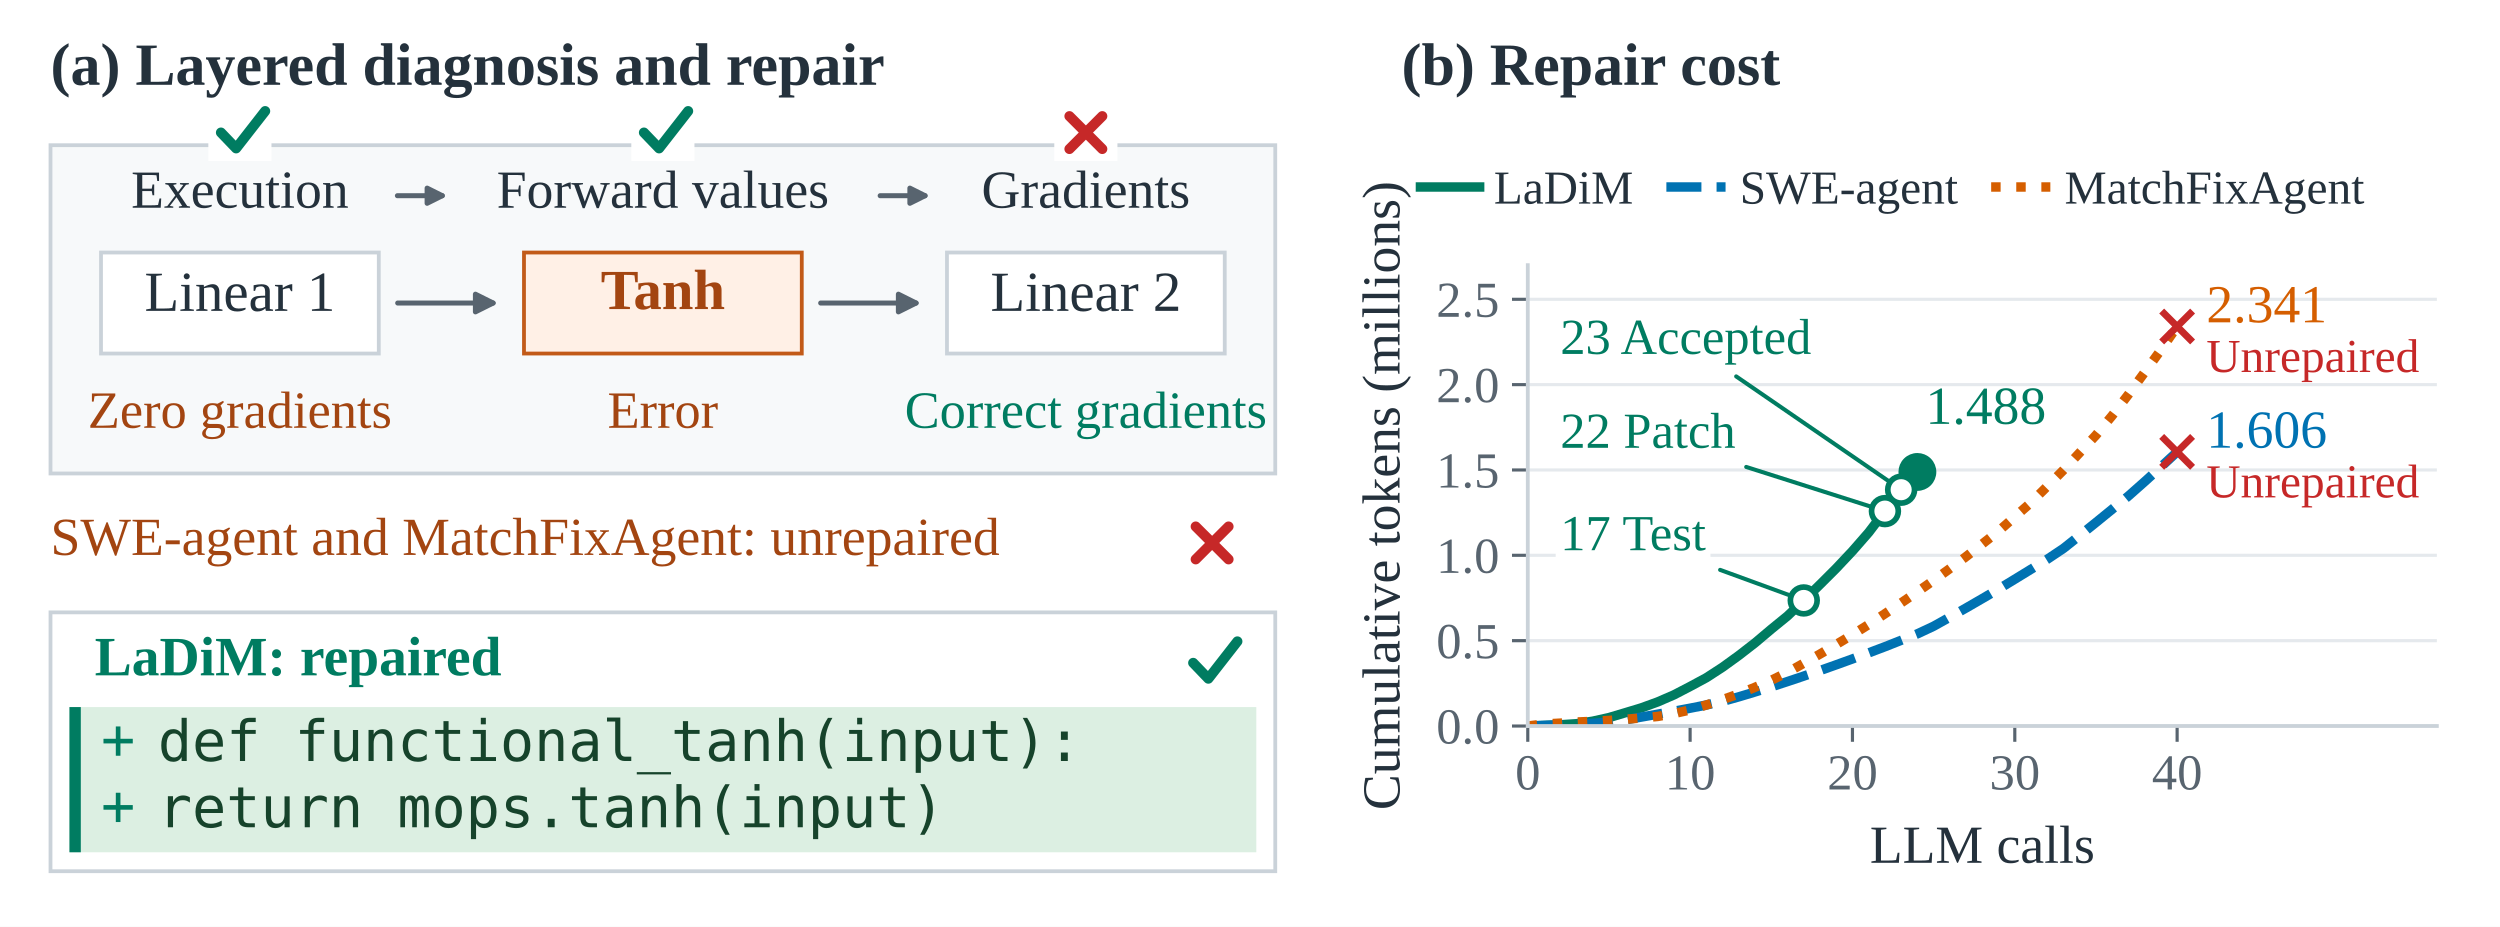
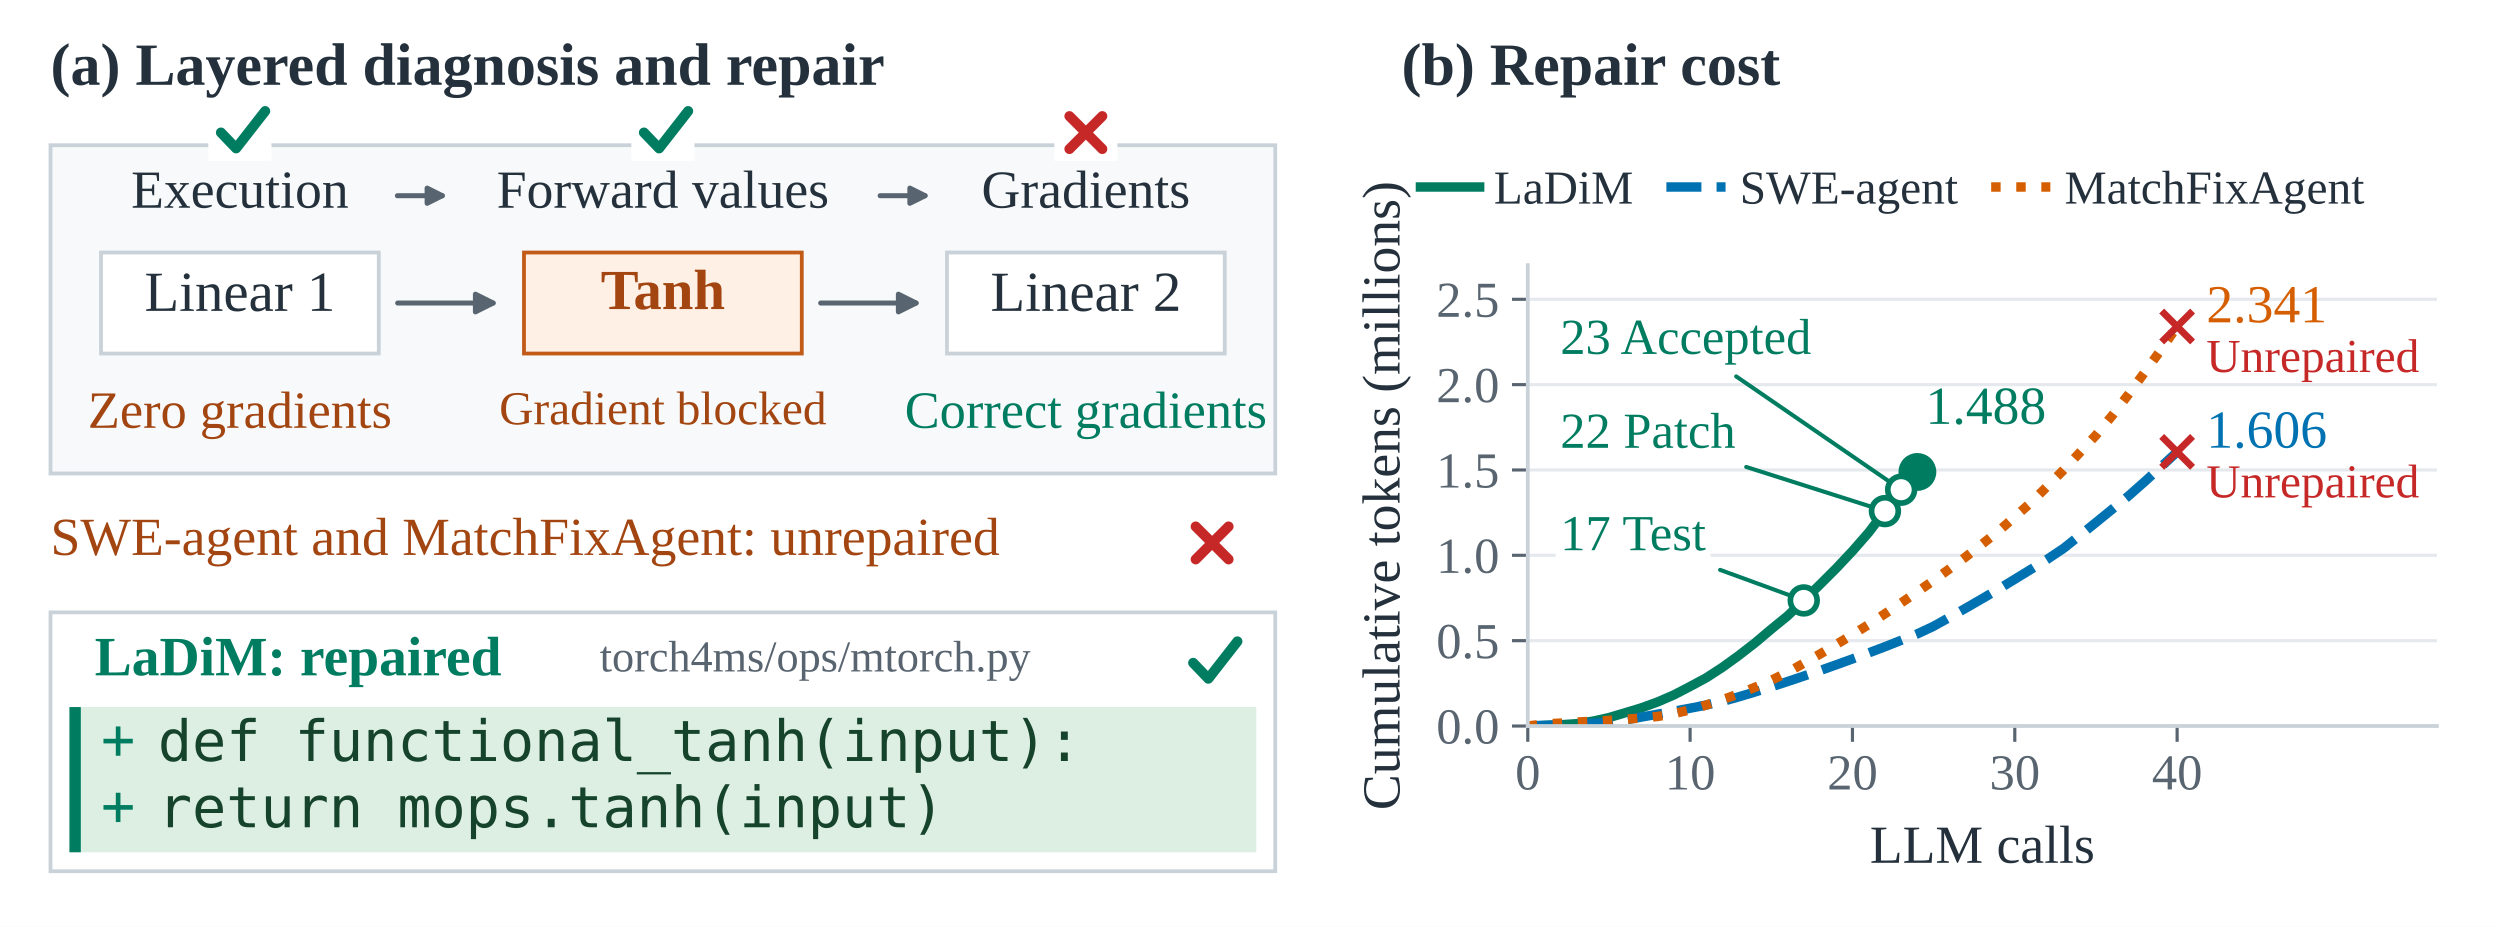
<svg xmlns="http://www.w3.org/2000/svg" xmlns:xlink="http://www.w3.org/1999/xlink" width="396pt" height="146.8pt" viewBox="0 0 396 146.8" version="1.1">
  <defs>
    <style type="text/css">*{stroke-linejoin: round; stroke-linecap: butt}</style>
  </defs>
  <g id="figure_1">
    <g id="patch_1">
      <path d="M 0 146.8 L 396 146.8 L 396 0 L 0 0 z " style="fill: #ffffff" />
    </g>
    <g id="axes_1">
      <g id="patch_2">
-         <path d="M 8 23 L 202 23 L 202 75 L 8 75 z " clip-path="url(#p0bc78f679e)" style="fill: #f7f9fa; stroke: #cad2d9; stroke-width: 0.6; stroke-linejoin: miter" />
+         <path d="M 8 23 L 202 23 L 202 75 L 8 75 z " clip-path="url(#paabb2df8f0)" style="fill: #f7f9fa; stroke: #cad2d9; stroke-width: 0.6; stroke-linejoin: miter" />
      </g>
      <g id="patch_3">
-         <path d="M 16 40 L 60 40 L 60 56 L 16 56 z " clip-path="url(#p0bc78f679e)" style="fill: #ffffff; stroke: #cad2d9; stroke-width: 0.6; stroke-linejoin: miter" />
+         <path d="M 16 40 L 60 40 L 60 56 L 16 56 z " clip-path="url(#paabb2df8f0)" style="fill: #ffffff; stroke: #cad2d9; stroke-width: 0.6; stroke-linejoin: miter" />
      </g>
      <g id="patch_4">
-         <path d="M 83 40 L 127 40 L 127 56 L 83 56 z " clip-path="url(#p0bc78f679e)" style="fill: #fff0e6; stroke: #c25a18; stroke-width: 0.6; stroke-linejoin: miter" />
+         <path d="M 83 40 L 127 40 L 127 56 L 83 56 z " clip-path="url(#paabb2df8f0)" style="fill: #fff0e6; stroke: #c25a18; stroke-width: 0.6; stroke-linejoin: miter" />
      </g>
      <g id="patch_5">
-         <path d="M 150 40 L 194 40 L 194 56 L 150 56 z " clip-path="url(#p0bc78f679e)" style="fill: #ffffff; stroke: #cad2d9; stroke-width: 0.6; stroke-linejoin: miter" />
+         <path d="M 150 40 L 194 40 L 194 56 L 150 56 z " clip-path="url(#paabb2df8f0)" style="fill: #ffffff; stroke: #cad2d9; stroke-width: 0.6; stroke-linejoin: miter" />
      </g>
      <g id="patch_6">
-         <path d="M 8 97 L 202 97 L 202 138 L 8 138 z " clip-path="url(#p0bc78f679e)" style="fill: #ffffff; stroke: #cad2d9; stroke-width: 0.6; stroke-linejoin: miter" />
+         <path d="M 8 97 L 202 97 L 202 138 L 8 138 z " clip-path="url(#paabb2df8f0)" style="fill: #ffffff; stroke: #cad2d9; stroke-width: 0.6; stroke-linejoin: miter" />
      </g>
      <g id="patch_7">
-         <path d="M 62.95 31 Q 66.95 31 70.056 31 " clip-path="url(#p0bc78f679e)" style="fill: none; stroke: #58646f; stroke-width: 0.8; stroke-linecap: round" />
-         <path d="M 67.656 29.8 L 70.056 31 L 67.656 32.2 z " clip-path="url(#p0bc78f679e)" style="fill: #58646f; stroke: #58646f; stroke-width: 0.8; stroke-linecap: round" />
+         <path d="M 62.95 31 Q 66.95 31 70.056 31 " clip-path="url(#paabb2df8f0)" style="fill: none; stroke: #58646f; stroke-width: 0.8; stroke-linecap: round" />
+         <path d="M 67.656 29.8 L 70.056 31 L 67.656 32.2 z " clip-path="url(#paabb2df8f0)" style="fill: #58646f; stroke: #58646f; stroke-width: 0.8; stroke-linecap: round" />
      </g>
      <g id="patch_8">
-         <path d="M 139.42 31 Q 143.42 31 146.526 31 " clip-path="url(#p0bc78f679e)" style="fill: none; stroke: #58646f; stroke-width: 0.8; stroke-linecap: round" />
-         <path d="M 144.126 29.8 L 146.526 31 L 144.126 32.2 z " clip-path="url(#p0bc78f679e)" style="fill: #58646f; stroke: #58646f; stroke-width: 0.8; stroke-linecap: round" />
+         <path d="M 139.42 31 Q 143.42 31 146.526 31 " clip-path="url(#paabb2df8f0)" style="fill: none; stroke: #58646f; stroke-width: 0.8; stroke-linecap: round" />
+         <path d="M 144.126 29.8 L 146.526 31 L 144.126 32.2 z " clip-path="url(#paabb2df8f0)" style="fill: #58646f; stroke: #58646f; stroke-width: 0.8; stroke-linecap: round" />
      </g>
      <g id="patch_9">
-         <path d="M 62.997 48 Q 70.999 48 78.106 48 " clip-path="url(#p0bc78f679e)" style="fill: none; stroke: #58646f; stroke-width: 0.8; stroke-linecap: round" />
-         <path d="M 75.306 46.6 L 78.106 48 L 75.306 49.4 z " clip-path="url(#p0bc78f679e)" style="fill: #58646f; stroke: #58646f; stroke-width: 0.8; stroke-linecap: round" />
+         <path d="M 62.997 48 Q 70.999 48 78.106 48 " clip-path="url(#paabb2df8f0)" style="fill: none; stroke: #58646f; stroke-width: 0.8; stroke-linecap: round" />
+         <path d="M 75.306 46.6 L 78.106 48 L 75.306 49.4 z " clip-path="url(#paabb2df8f0)" style="fill: #58646f; stroke: #58646f; stroke-width: 0.8; stroke-linecap: round" />
      </g>
      <g id="patch_10">
-         <path d="M 129.997 48 Q 137.999 48 145.106 48 " clip-path="url(#p0bc78f679e)" style="fill: none; stroke: #58646f; stroke-width: 0.8; stroke-linecap: round" />
-         <path d="M 142.306 46.6 L 145.106 48 L 142.306 49.4 z " clip-path="url(#p0bc78f679e)" style="fill: #58646f; stroke: #58646f; stroke-width: 0.8; stroke-linecap: round" />
+         <path d="M 129.997 48 Q 137.999 48 145.106 48 " clip-path="url(#paabb2df8f0)" style="fill: none; stroke: #58646f; stroke-width: 0.8; stroke-linecap: round" />
+         <path d="M 142.306 46.6 L 145.106 48 L 142.306 49.4 z " clip-path="url(#paabb2df8f0)" style="fill: #58646f; stroke: #58646f; stroke-width: 0.8; stroke-linecap: round" />
      </g>
      <g id="patch_11">
-         <path d="M 11 112 L 199 112 L 199 135 L 11 135 z " clip-path="url(#p0bc78f679e)" style="fill: #dcefe2" />
+         <path d="M 11 112 L 199 112 L 199 135 L 11 135 z " clip-path="url(#paabb2df8f0)" style="fill: #dcefe2" />
      </g>
      <g id="patch_12">
-         <path d="M 33 17.5 L 43 17.5 L 43 25.5 L 33 25.5 z " clip-path="url(#p0bc78f679e)" style="fill: #ffffff" />
+         <path d="M 33 17.5 L 43 17.5 L 43 25.5 L 33 25.5 z " clip-path="url(#paabb2df8f0)" style="fill: #ffffff" />
      </g>
      <g id="line2d_1">
-         <path d="M 35 21 L 37.4 23.5 L 42 17.6 " clip-path="url(#p0bc78f679e)" style="fill: none; stroke: #007c61; stroke-width: 1.6; stroke-linecap: round" />
+         <path d="M 35 21 L 37.4 23.5 L 42 17.6 " clip-path="url(#paabb2df8f0)" style="fill: none; stroke: #007c61; stroke-width: 1.6; stroke-linecap: round" />
      </g>
      <g id="patch_13">
-         <path d="M 100 17.5 L 110 17.5 L 110 25.5 L 100 25.5 z " clip-path="url(#p0bc78f679e)" style="fill: #ffffff" />
+         <path d="M 100 17.5 L 110 17.5 L 110 25.5 L 100 25.5 z " clip-path="url(#paabb2df8f0)" style="fill: #ffffff" />
      </g>
      <g id="line2d_2">
-         <path d="M 102 21 L 104.4 23.5 L 109 17.6 " clip-path="url(#p0bc78f679e)" style="fill: none; stroke: #007c61; stroke-width: 1.6; stroke-linecap: round" />
+         <path d="M 102 21 L 104.4 23.5 L 109 17.6 " clip-path="url(#paabb2df8f0)" style="fill: none; stroke: #007c61; stroke-width: 1.6; stroke-linecap: round" />
      </g>
      <g id="patch_14">
-         <path d="M 167 17.5 L 177 17.5 L 177 25.5 L 167 25.5 z " clip-path="url(#p0bc78f679e)" style="fill: #ffffff" />
+         <path d="M 167 17.5 L 177 17.5 L 177 25.5 L 167 25.5 z " clip-path="url(#paabb2df8f0)" style="fill: #ffffff" />
      </g>
      <g id="line2d_3">
-         <path d="M 169.4 23.6 L 174.6 18.4 " clip-path="url(#p0bc78f679e)" style="fill: none; stroke: #c62828; stroke-width: 1.6; stroke-linecap: round" />
+         <path d="M 169.4 23.6 L 174.6 18.4 " clip-path="url(#paabb2df8f0)" style="fill: none; stroke: #c62828; stroke-width: 1.6; stroke-linecap: round" />
      </g>
      <g id="line2d_4">
-         <path d="M 169.4 18.4 L 174.6 23.6 " clip-path="url(#p0bc78f679e)" style="fill: none; stroke: #c62828; stroke-width: 1.6; stroke-linecap: round" />
+         <path d="M 169.4 18.4 L 174.6 23.6 " clip-path="url(#paabb2df8f0)" style="fill: none; stroke: #c62828; stroke-width: 1.6; stroke-linecap: round" />
      </g>
      <g id="line2d_5">
-         <path d="M 189.4 88.6 L 194.6 83.4 " clip-path="url(#p0bc78f679e)" style="fill: none; stroke: #c62828; stroke-width: 1.6; stroke-linecap: round" />
+         <path d="M 189.4 88.6 L 194.6 83.4 " clip-path="url(#paabb2df8f0)" style="fill: none; stroke: #c62828; stroke-width: 1.6; stroke-linecap: round" />
      </g>
      <g id="line2d_6">
-         <path d="M 189.4 83.4 L 194.6 88.6 " clip-path="url(#p0bc78f679e)" style="fill: none; stroke: #c62828; stroke-width: 1.6; stroke-linecap: round" />
+         <path d="M 189.4 83.4 L 194.6 88.6 " clip-path="url(#paabb2df8f0)" style="fill: none; stroke: #c62828; stroke-width: 1.6; stroke-linecap: round" />
      </g>
      <g id="line2d_7">
-         <path d="M 189 105 L 191.4 107.5 L 196 101.6 " clip-path="url(#p0bc78f679e)" style="fill: none; stroke: #007c61; stroke-width: 1.6; stroke-linecap: round" />
+         <path d="M 189 105 L 191.4 107.5 L 196 101.6 " clip-path="url(#paabb2df8f0)" style="fill: none; stroke: #007c61; stroke-width: 1.6; stroke-linecap: round" />
      </g>
      <g id="patch_15">
-         <path d="M 11 112 L 12.8 112 L 12.8 135 L 11 135 z " clip-path="url(#p0bc78f679e)" style="fill: #007c61" />
+         <path d="M 11 112 L 12.8 112 L 12.8 135 L 11 135 z " clip-path="url(#paabb2df8f0)" style="fill: #007c61" />
      </g>
      <g id="text_1">
        <text style="font-weight: 700; font-size: 9.5px; font-family: 'Times New Roman'; text-anchor: start; fill: #24313c" x="8" y="13.439" transform="rotate(-0 8 13.43922)">(a) Layered diagnosis and repair</text>
      </g>
      <g id="text_2">
        <text style="font-size: 8.5px; font-family: 'Times New Roman'; text-anchor: middle; fill: #24313c" x="38" y="32.902" transform="rotate(-0 38 32.90219)">Execution</text>
      </g>
      <g id="text_3">
        <text style="font-size: 8.5px; font-family: 'Times New Roman'; text-anchor: middle; fill: #24313c" x="105" y="32.902" transform="rotate(-0 105 32.90219)">Forward values</text>
      </g>
      <g id="text_4">
        <text style="font-size: 8.5px; font-family: 'Times New Roman'; text-anchor: middle; fill: #24313c" x="172" y="32.902" transform="rotate(-0 172 32.90219)">Gradients</text>
      </g>
      <g id="text_5">
        <text style="font-size: 9px; font-family: 'Times New Roman'; text-anchor: middle; fill: #24313c" x="38" y="49.249" transform="rotate(-0 38 49.24938)">Linear 1</text>
      </g>
      <g id="text_6">
        <text style="font-weight: 700; font-size: 9px; font-family: 'Times New Roman'; text-anchor: middle; fill: #a34511" x="105" y="48.96" transform="rotate(-0 105 48.95969)">Tanh</text>
      </g>
      <g id="text_7">
        <text style="font-size: 9px; font-family: 'Times New Roman'; text-anchor: middle; fill: #24313c" x="172" y="49.249" transform="rotate(-0 172 49.24938)">Linear 2</text>
      </g>
      <g id="text_8">
        <text style="font-size: 8.3px; font-family: 'Times New Roman'; text-anchor: middle; fill: #a34511" x="38" y="67.763" transform="rotate(-0 38 67.76331)">Zero gradients</text>
      </g>
      <g id="text_9">
        <text style="font-size: 8.3px; font-family: 'Times New Roman'; text-anchor: middle; fill: #007c61" x="172" y="67.763" transform="rotate(-0 172 67.76331)">Correct gradients</text>
      </g>
      <g id="text_10">
-         <text style="font-size: 8.3px; font-family: 'Times New Roman'; text-anchor: middle; fill: #a34511" x="105" y="67.763" transform="rotate(-0 105 67.76331)">Error</text>
+         <text style="font-size: 7.5px; font-family: 'Times New Roman'; text-anchor: middle; fill: #a34511" x="105" y="67.208" transform="rotate(-0 105 67.20781)">Gradient blocked</text>
      </g>
      <g id="text_11">
        <text style="font-size: 8.5px; font-family: 'Times New Roman'; text-anchor: start; fill: #a34511" x="8" y="87.902" transform="rotate(-0 8 87.90219)">SWE-agent and MatchFixAgent: unrepaired</text>
      </g>
      <g id="text_12">
        <text style="font-weight: 700; font-size: 8.8px; font-family: 'Times New Roman'; text-anchor: start; fill: #007c61" x="15" y="106.965" transform="rotate(-0 15 106.9647)">LaDiM: repaired</text>
      </g>
      <g id="text_13">
+         <text style="font-size: 7px; font-family: 'Times New Roman'; text-anchor: start; fill: #58646f" x="95" y="106.361" transform="rotate(-0 95 106.3606)">torch4ms/ops/mtorch.py</text>
+       </g>
+       <g id="text_14">
        <text style="font-size: 9px; font-family: 'Consolas'; text-anchor: start; fill: #007c61" x="16" y="120.21" transform="rotate(-0 16 120.21)">+</text>
      </g>
-       <g id="text_14">
+       <g id="text_15">
        <text style="font-size: 9px; font-family: 'Consolas'; text-anchor: start; fill: #16432b" x="25" y="120.543" transform="rotate(-0 25 120.5433)">def functional_tanh(input):</text>
      </g>
-       <g id="text_15">
+       <g id="text_16">
        <text style="font-size: 9px; font-family: 'Consolas'; text-anchor: start; fill: #007c61" x="16" y="130.71" transform="rotate(-0 16 130.71)">+</text>
      </g>
-       <g id="text_16">
+       <g id="text_17">
        <text style="font-size: 9px; font-family: 'Consolas'; text-anchor: start; fill: #16432b" x="25" y="131.043" transform="rotate(-0 25 131.0433)">    return mops.tanh(input)</text>
      </g>
-       <g id="text_17">
+       <g id="text_18">
        <text style="font-weight: 700; font-size: 9.5px; font-family: 'Times New Roman'; text-anchor: start; fill: #24313c" x="222" y="13.439" transform="rotate(-0 222 13.43922)">(b) Repair cost</text>
      </g>
    </g>
    <g id="axes_2">
      <g id="patch_16">
        <path d="M 242 115 L 386 115 L 386 42 L 242 42 z " style="fill: #ffffff" />
      </g>
      <g id="matplotlib.axis_1">
        <g id="xtick_1">
          <g id="line2d_8">
            <defs>
-               <path id="m0c0199fa20" d="M 0 0 L 0 2.5 " style="stroke: #58646f; stroke-width: 0.5" />
+               <path id="m35b49f0b3a" d="M 0 0 L 0 2.5 " style="stroke: #58646f; stroke-width: 0.5" />
            </defs>
            <g>
-               <use xlink:href="#m0c0199fa20" x="242" y="115" style="fill: #58646f; stroke: #58646f; stroke-width: 0.5" />
-             </g>
-           </g>
-           <g id="text_18">
+               <use xlink:href="#m35b49f0b3a" x="242" y="115" style="fill: #58646f; stroke: #58646f; stroke-width: 0.5" />
+             </g>
+           </g>
+           <g id="text_19">
            <text style="font-size: 8px; font-family: 'Times New Roman'; text-anchor: middle; fill: #58646f" x="242" y="125.055" transform="rotate(-0 242 125.055)">0</text>
          </g>
        </g>
        <g id="xtick_2">
          <g id="line2d_9">
            <g>
-               <use xlink:href="#m0c0199fa20" x="267.714" y="115" style="fill: #58646f; stroke: #58646f; stroke-width: 0.5" />
-             </g>
-           </g>
-           <g id="text_19">
+               <use xlink:href="#m35b49f0b3a" x="267.714" y="115" style="fill: #58646f; stroke: #58646f; stroke-width: 0.5" />
+             </g>
+           </g>
+           <g id="text_20">
            <text style="font-size: 8px; font-family: 'Times New Roman'; text-anchor: middle; fill: #58646f" x="267.714" y="125.055" transform="rotate(-0 267.7143 125.055)">10</text>
          </g>
        </g>
        <g id="xtick_3">
          <g id="line2d_10">
            <g>
-               <use xlink:href="#m0c0199fa20" x="293.429" y="115" style="fill: #58646f; stroke: #58646f; stroke-width: 0.5" />
-             </g>
-           </g>
-           <g id="text_20">
+               <use xlink:href="#m35b49f0b3a" x="293.429" y="115" style="fill: #58646f; stroke: #58646f; stroke-width: 0.5" />
+             </g>
+           </g>
+           <g id="text_21">
            <text style="font-size: 8px; font-family: 'Times New Roman'; text-anchor: middle; fill: #58646f" x="293.429" y="125.055" transform="rotate(-0 293.4286 125.055)">20</text>
          </g>
        </g>
        <g id="xtick_4">
          <g id="line2d_11">
            <g>
-               <use xlink:href="#m0c0199fa20" x="319.143" y="115" style="fill: #58646f; stroke: #58646f; stroke-width: 0.5" />
-             </g>
-           </g>
-           <g id="text_21">
+               <use xlink:href="#m35b49f0b3a" x="319.143" y="115" style="fill: #58646f; stroke: #58646f; stroke-width: 0.5" />
+             </g>
+           </g>
+           <g id="text_22">
            <text style="font-size: 8px; font-family: 'Times New Roman'; text-anchor: middle; fill: #58646f" x="319.143" y="125.055" transform="rotate(-0 319.1429 125.055)">30</text>
          </g>
        </g>
        <g id="xtick_5">
          <g id="line2d_12">
            <g>
-               <use xlink:href="#m0c0199fa20" x="344.857" y="115" style="fill: #58646f; stroke: #58646f; stroke-width: 0.5" />
-             </g>
-           </g>
-           <g id="text_22">
+               <use xlink:href="#m35b49f0b3a" x="344.857" y="115" style="fill: #58646f; stroke: #58646f; stroke-width: 0.5" />
+             </g>
+           </g>
+           <g id="text_23">
            <text style="font-size: 8px; font-family: 'Times New Roman'; text-anchor: middle; fill: #58646f" x="344.857" y="125.055" transform="rotate(-0 344.8571 125.055)">40</text>
          </g>
        </g>
-         <g id="text_23">
+         <g id="text_24">
          <text style="font-size: 8.5px; font-family: 'Times New Roman'; text-anchor: middle; fill: #24313c" x="314" y="136.668" transform="rotate(-0 314 136.6684)">LLM calls</text>
        </g>
      </g>
      <g id="matplotlib.axis_2">
        <g id="ytick_1">
          <g id="line2d_13">
-             <path d="M 242 115 L 386 115 " clip-path="url(#p1b7dde2350)" style="fill: none; stroke: #e5e9ed; stroke-width: 0.5; stroke-linecap: square" />
+             <path d="M 242 115 L 386 115 " clip-path="url(#p92ed4fa74c)" style="fill: none; stroke: #e5e9ed; stroke-width: 0.5; stroke-linecap: square" />
          </g>
          <g id="line2d_14">
            <defs>
-               <path id="mdbfaae9d94" d="M 0 0 L -2.5 0 " style="stroke: #58646f; stroke-width: 0.5" />
+               <path id="m65644879e9" d="M 0 0 L -2.5 0 " style="stroke: #58646f; stroke-width: 0.5" />
            </defs>
            <g>
-               <use xlink:href="#mdbfaae9d94" x="242" y="115" style="fill: #58646f; stroke: #58646f; stroke-width: 0.5" />
-             </g>
-           </g>
-           <g id="text_24">
+               <use xlink:href="#m65644879e9" x="242" y="115" style="fill: #58646f; stroke: #58646f; stroke-width: 0.5" />
+             </g>
+           </g>
+           <g id="text_25">
            <text style="font-size: 8px; font-family: 'Times New Roman'; text-anchor: end; fill: #58646f" x="237.5" y="117.778" transform="rotate(-0 237.5 117.7775)">0.0</text>
          </g>
        </g>
        <g id="ytick_2">
          <g id="line2d_15">
-             <path d="M 242 101.481 L 386 101.481 " clip-path="url(#p1b7dde2350)" style="fill: none; stroke: #e5e9ed; stroke-width: 0.5; stroke-linecap: square" />
+             <path d="M 242 101.481 L 386 101.481 " clip-path="url(#p92ed4fa74c)" style="fill: none; stroke: #e5e9ed; stroke-width: 0.5; stroke-linecap: square" />
          </g>
          <g id="line2d_16">
            <g>
-               <use xlink:href="#mdbfaae9d94" x="242" y="101.481" style="fill: #58646f; stroke: #58646f; stroke-width: 0.5" />
-             </g>
-           </g>
-           <g id="text_25">
+               <use xlink:href="#m65644879e9" x="242" y="101.481" style="fill: #58646f; stroke: #58646f; stroke-width: 0.5" />
+             </g>
+           </g>
+           <g id="text_26">
            <text style="font-size: 8px; font-family: 'Times New Roman'; text-anchor: end; fill: #58646f" x="237.5" y="104.259" transform="rotate(-0 237.5 104.259)">0.5</text>
          </g>
        </g>
        <g id="ytick_3">
          <g id="line2d_17">
-             <path d="M 242 87.963 L 386 87.963 " clip-path="url(#p1b7dde2350)" style="fill: none; stroke: #e5e9ed; stroke-width: 0.5; stroke-linecap: square" />
+             <path d="M 242 87.963 L 386 87.963 " clip-path="url(#p92ed4fa74c)" style="fill: none; stroke: #e5e9ed; stroke-width: 0.5; stroke-linecap: square" />
          </g>
          <g id="line2d_18">
            <g>
-               <use xlink:href="#mdbfaae9d94" x="242" y="87.963" style="fill: #58646f; stroke: #58646f; stroke-width: 0.5" />
-             </g>
-           </g>
-           <g id="text_26">
+               <use xlink:href="#m65644879e9" x="242" y="87.963" style="fill: #58646f; stroke: #58646f; stroke-width: 0.5" />
+             </g>
+           </g>
+           <g id="text_27">
            <text style="font-size: 8px; font-family: 'Times New Roman'; text-anchor: end; fill: #58646f" x="237.5" y="90.74" transform="rotate(-0 237.5 90.74046)">1.0</text>
          </g>
        </g>
        <g id="ytick_4">
          <g id="line2d_19">
-             <path d="M 242 74.444 L 386 74.444 " clip-path="url(#p1b7dde2350)" style="fill: none; stroke: #e5e9ed; stroke-width: 0.5; stroke-linecap: square" />
+             <path d="M 242 74.444 L 386 74.444 " clip-path="url(#p92ed4fa74c)" style="fill: none; stroke: #e5e9ed; stroke-width: 0.5; stroke-linecap: square" />
          </g>
          <g id="line2d_20">
            <g>
-               <use xlink:href="#mdbfaae9d94" x="242" y="74.444" style="fill: #58646f; stroke: #58646f; stroke-width: 0.5" />
-             </g>
-           </g>
-           <g id="text_27">
+               <use xlink:href="#m65644879e9" x="242" y="74.444" style="fill: #58646f; stroke: #58646f; stroke-width: 0.5" />
+             </g>
+           </g>
+           <g id="text_28">
            <text style="font-size: 8px; font-family: 'Times New Roman'; text-anchor: end; fill: #58646f" x="237.5" y="77.222" transform="rotate(-0 237.5 77.22194)">1.5</text>
          </g>
        </g>
        <g id="ytick_5">
          <g id="line2d_21">
-             <path d="M 242 60.926 L 386 60.926 " clip-path="url(#p1b7dde2350)" style="fill: none; stroke: #e5e9ed; stroke-width: 0.5; stroke-linecap: square" />
+             <path d="M 242 60.926 L 386 60.926 " clip-path="url(#p92ed4fa74c)" style="fill: none; stroke: #e5e9ed; stroke-width: 0.5; stroke-linecap: square" />
          </g>
          <g id="line2d_22">
            <g>
-               <use xlink:href="#mdbfaae9d94" x="242" y="60.926" style="fill: #58646f; stroke: #58646f; stroke-width: 0.5" />
-             </g>
-           </g>
-           <g id="text_28">
+               <use xlink:href="#m65644879e9" x="242" y="60.926" style="fill: #58646f; stroke: #58646f; stroke-width: 0.5" />
+             </g>
+           </g>
+           <g id="text_29">
            <text style="font-size: 8px; font-family: 'Times New Roman'; text-anchor: end; fill: #58646f" x="237.5" y="63.703" transform="rotate(-0 237.5 63.70343)">2.0</text>
          </g>
        </g>
        <g id="ytick_6">
          <g id="line2d_23">
-             <path d="M 242 47.407 L 386 47.407 " clip-path="url(#p1b7dde2350)" style="fill: none; stroke: #e5e9ed; stroke-width: 0.5; stroke-linecap: square" />
+             <path d="M 242 47.407 L 386 47.407 " clip-path="url(#p92ed4fa74c)" style="fill: none; stroke: #e5e9ed; stroke-width: 0.5; stroke-linecap: square" />
          </g>
          <g id="line2d_24">
            <g>
-               <use xlink:href="#mdbfaae9d94" x="242" y="47.407" style="fill: #58646f; stroke: #58646f; stroke-width: 0.5" />
-             </g>
-           </g>
-           <g id="text_29">
+               <use xlink:href="#m65644879e9" x="242" y="47.407" style="fill: #58646f; stroke: #58646f; stroke-width: 0.5" />
+             </g>
+           </g>
+           <g id="text_30">
            <text style="font-size: 8px; font-family: 'Times New Roman'; text-anchor: end; fill: #58646f" x="237.5" y="50.185" transform="rotate(-0 237.5 50.18491)">2.5</text>
          </g>
        </g>
-         <g id="text_30">
+         <g id="text_31">
          <text style="font-size: 8.5px; font-family: 'Times New Roman'; text-anchor: middle; fill: #24313c" x="221.682" y="78.5" transform="rotate(-90 221.6818 78.5)">Cumulative tokens (millions)</text>
        </g>
      </g>
      <g id="line2d_25">
-         <path d="M 242 115 L 244.571 114.912 L 247.143 114.801 L 249.714 114.635 L 252.286 114.237 L 254.857 113.667 L 257.429 112.901 L 260 112.122 L 262.571 111.186 L 265.143 110.072 L 267.714 108.737 L 270.286 107.352 L 272.857 105.684 L 275.429 103.822 L 278 101.828 L 280.571 99.661 L 283.143 97.565 L 285.714 95.11 L 288.286 92.587 L 290.857 90.021 L 293.429 87.285 L 296 84.341 L 298.571 80.96 L 301.143 77.57 L 303.714 74.756 " clip-path="url(#p1b7dde2350)" style="fill: none; stroke: #007c61; stroke-width: 1.5; stroke-linecap: square" />
+         <path d="M 242 115 L 244.571 114.912 L 247.143 114.801 L 249.714 114.635 L 252.286 114.237 L 254.857 113.667 L 257.429 112.901 L 260 112.122 L 262.571 111.186 L 265.143 110.072 L 267.714 108.737 L 270.286 107.352 L 272.857 105.684 L 275.429 103.822 L 278 101.828 L 280.571 99.661 L 283.143 97.565 L 285.714 95.11 L 288.286 92.587 L 290.857 90.021 L 293.429 87.285 L 296 84.341 L 298.571 80.96 L 301.143 77.57 L 303.714 74.756 " clip-path="url(#p92ed4fa74c)" style="fill: none; stroke: #007c61; stroke-width: 1.5; stroke-linecap: square" />
      </g>
      <g id="line2d_26">
-         <path d="M 242 115 L 244.571 114.902 L 247.143 114.806 L 249.714 114.7 L 252.286 114.569 L 254.857 114.403 L 257.429 114.029 L 260 113.583 L 262.571 113.128 L 265.143 112.662 L 267.714 112.18 L 270.286 111.669 L 272.857 111.1 L 275.429 110.378 L 278 109.605 L 280.571 108.797 L 283.143 107.957 L 285.714 107.092 L 288.286 106.216 L 290.857 105.304 L 293.429 104.374 L 296 103.415 L 298.571 102.443 L 301.143 101.425 L 303.714 100.4 L 306.286 99.195 L 308.857 97.756 L 311.429 96.303 L 314 94.816 L 316.571 93.309 L 319.143 91.749 L 321.714 90.171 L 324.286 88.588 L 326.857 86.867 L 329.429 84.824 L 332 82.759 L 334.571 80.665 L 337.143 78.566 L 339.714 76.29 L 342.286 73.956 L 344.857 71.577 " clip-path="url(#p1b7dde2350)" style="fill: none; stroke-dasharray: 5.55,2.4; stroke-dashoffset: 0; stroke: #0072b2; stroke-width: 1.5" />
+         <path d="M 242 115 L 244.571 114.902 L 247.143 114.806 L 249.714 114.7 L 252.286 114.569 L 254.857 114.403 L 257.429 114.029 L 260 113.583 L 262.571 113.128 L 265.143 112.662 L 267.714 112.18 L 270.286 111.669 L 272.857 111.1 L 275.429 110.378 L 278 109.605 L 280.571 108.797 L 283.143 107.957 L 285.714 107.092 L 288.286 106.216 L 290.857 105.304 L 293.429 104.374 L 296 103.415 L 298.571 102.443 L 301.143 101.425 L 303.714 100.4 L 306.286 99.195 L 308.857 97.756 L 311.429 96.303 L 314 94.816 L 316.571 93.309 L 319.143 91.749 L 321.714 90.171 L 324.286 88.588 L 326.857 86.867 L 329.429 84.824 L 332 82.759 L 334.571 80.665 L 337.143 78.566 L 339.714 76.29 L 342.286 73.956 L 344.857 71.577 " clip-path="url(#p92ed4fa74c)" style="fill: none; stroke-dasharray: 5.55,2.4; stroke-dashoffset: 0; stroke: #0072b2; stroke-width: 1.5" />
      </g>
      <g id="line2d_27">
-         <path d="M 242 115 L 244.571 114.682 L 247.143 114.545 L 249.714 114.369 L 252.286 114.26 L 254.857 114.116 L 257.429 113.939 L 260 113.724 L 262.571 113.488 L 265.143 113.032 L 267.714 112.457 L 270.286 111.673 L 272.857 110.813 L 275.429 109.909 L 278 108.864 L 280.571 107.756 L 283.143 106.494 L 285.714 105.058 L 288.286 103.604 L 290.857 102.083 L 293.429 100.531 L 296 98.924 L 298.571 97.218 L 301.143 95.498 L 303.714 93.738 L 306.286 91.935 L 308.857 90.066 L 311.429 88.165 L 314 86.153 L 316.571 84.122 L 319.143 81.865 L 321.714 79.601 L 324.286 77.032 L 326.857 74.457 L 329.429 71.699 L 332 68.933 L 334.571 65.83 L 337.143 62.482 L 339.714 58.971 L 342.286 55.429 L 344.857 51.717 " clip-path="url(#p1b7dde2350)" style="fill: none; stroke-dasharray: 1.5,2.475; stroke-dashoffset: 0; stroke: #d55e00; stroke-width: 1.5" />
+         <path d="M 242 115 L 244.571 114.682 L 247.143 114.545 L 249.714 114.369 L 252.286 114.26 L 254.857 114.116 L 257.429 113.939 L 260 113.724 L 262.571 113.488 L 265.143 113.032 L 267.714 112.457 L 270.286 111.673 L 272.857 110.813 L 275.429 109.909 L 278 108.864 L 280.571 107.756 L 283.143 106.494 L 285.714 105.058 L 288.286 103.604 L 290.857 102.083 L 293.429 100.531 L 296 98.924 L 298.571 97.218 L 301.143 95.498 L 303.714 93.738 L 306.286 91.935 L 308.857 90.066 L 311.429 88.165 L 314 86.153 L 316.571 84.122 L 319.143 81.865 L 321.714 79.601 L 324.286 77.032 L 326.857 74.457 L 329.429 71.699 L 332 68.933 L 334.571 65.83 L 337.143 62.482 L 339.714 58.971 L 342.286 55.429 L 344.857 51.717 " clip-path="url(#p92ed4fa74c)" style="fill: none; stroke-dasharray: 1.5,2.475; stroke-dashoffset: 0; stroke: #d55e00; stroke-width: 1.5" />
      </g>
      <g id="patch_17">
        <path d="M 242 115 L 242 42 " style="fill: none; stroke: #cad2d9; stroke-width: 0.6; stroke-linejoin: miter; stroke-linecap: square" />
      </g>
      <g id="patch_18">
        <path d="M 242 115 L 386 115 " style="fill: none; stroke: #cad2d9; stroke-width: 0.6; stroke-linejoin: miter; stroke-linecap: square" />
      </g>
      <g id="patch_19">
        <path d="M 272.469 90.269 Q 278.152 92.346 283.836 94.423 " style="fill: none; stroke: #007c61; stroke-width: 0.65; stroke-linecap: round" />
      </g>
-       <g id="text_31">
+       <g id="text_32">
        <g id="patch_20">
          <path d="M 246.423 89.583 L 270.937 89.583 L 270.937 80.877 L 246.423 80.877 z " style="fill: #ffffff" />
        </g>
        <text style="font-size: 8px; font-family: 'Times New Roman'; text-anchor: start; fill: #007c61" x="247.143" y="87.152" transform="rotate(-0 247.1429 87.15185)">17 Test</text>
      </g>
      <g id="patch_21">
        <path d="M 276.603 73.966 Q 286.634 77.16 296.665 80.353 " style="fill: none; stroke: #007c61; stroke-width: 0.65; stroke-linecap: round" />
      </g>
-       <g id="text_32">
+       <g id="text_33">
        <g id="patch_22">
          <path d="M 246.423 73.361 L 275.637 73.361 L 275.637 64.655 L 246.423 64.655 z " style="fill: #ffffff" />
        </g>
        <text style="font-size: 8px; font-family: 'Times New Roman'; text-anchor: start; fill: #007c61" x="247.143" y="70.93" transform="rotate(-0 247.1429 70.92963)">22 Patch</text>
      </g>
      <g id="patch_23">
        <path d="M 275.014 59.624 Q 287.254 68.031 299.494 76.437 " style="fill: none; stroke: #007c61; stroke-width: 0.65; stroke-linecap: round" />
      </g>
-       <g id="text_33">
+       <g id="text_34">
        <g id="patch_24">
          <path d="M 246.423 58.491 L 287.628 58.491 L 287.628 49.784 L 246.423 49.784 z " style="fill: #ffffff" />
        </g>
        <text style="font-size: 8px; font-family: 'Times New Roman'; text-anchor: start; fill: #007c61" x="247.143" y="56.059" transform="rotate(-0 247.1429 56.05926)">23 Accepted</text>
      </g>
-       <g id="text_34">
+       <g id="text_35">
        <text style="font-size: 8.5px; font-family: 'Times New Roman'; text-anchor: start; fill: #007c61" x="305" y="67.144" transform="rotate(-0 305 67.14444)">1.488</text>
      </g>
-       <g id="text_35">
+       <g id="text_36">
        <text style="font-size: 8.5px; font-family: 'Times New Roman'; text-anchor: start; fill: #d55e00" x="349.486" y="51.055" transform="rotate(-0 349.4857 51.05518)">2.341</text>
      </g>
-       <g id="text_36">
+       <g id="text_37">
        <text style="font-size: 7.5px; font-family: 'Times New Roman'; text-anchor: start; fill: #c62828" x="349.486" y="58.926" transform="rotate(-0 349.4857 58.92606)">Unrepaired</text>
      </g>
-       <g id="text_37">
+       <g id="text_38">
        <text style="font-size: 8.5px; font-family: 'Times New Roman'; text-anchor: start; fill: #0072b2" x="349.486" y="70.915" transform="rotate(-0 349.4857 70.91524)">1.606</text>
      </g>
-       <g id="text_38">
+       <g id="text_39">
        <text style="font-size: 7.5px; font-family: 'Times New Roman'; text-anchor: start; fill: #c62828" x="349.486" y="78.786" transform="rotate(-0 349.4857 78.78612)">Unrepaired</text>
      </g>
      <g id="PathCollection_1">
        <defs>
-           <path id="mad68f21a77" d="M 0 2.449 C 0.65 2.449 1.273 2.191 1.732 1.732 C 2.191 1.273 2.449 0.65 2.449 0 C 2.449 -0.65 2.191 -1.273 1.732 -1.732 C 1.273 -2.191 0.65 -2.449 0 -2.449 C -0.65 -2.449 -1.273 -2.191 -1.732 -1.732 C -2.191 -1.273 -2.449 -0.65 -2.449 0 C -2.449 0.65 -2.191 1.273 -1.732 1.732 C -1.273 2.191 -0.65 2.449 0 2.449 z " style="stroke: #007c61; stroke-width: 1.1" />
+           <path id="mf85115874e" d="M 0 2.449 C 0.65 2.449 1.273 2.191 1.732 1.732 C 2.191 1.273 2.449 0.65 2.449 0 C 2.449 -0.65 2.191 -1.273 1.732 -1.732 C 1.273 -2.191 0.65 -2.449 0 -2.449 C -0.65 -2.449 -1.273 -2.191 -1.732 -1.732 C -2.191 -1.273 -2.449 -0.65 -2.449 0 C -2.449 0.65 -2.191 1.273 -1.732 1.732 C -1.273 2.191 -0.65 2.449 0 2.449 z " style="stroke: #007c61; stroke-width: 1.1" />
        </defs>
-         <g clip-path="url(#p1b7dde2350)">
-           <use xlink:href="#mad68f21a77" x="303.714" y="74.756" style="fill: #007c61; stroke: #007c61; stroke-width: 1.1" />
+         <g clip-path="url(#p92ed4fa74c)">
+           <use xlink:href="#mf85115874e" x="303.714" y="74.756" style="fill: #007c61; stroke: #007c61; stroke-width: 1.1" />
        </g>
      </g>
      <g id="PathCollection_2">
        <defs>
-           <path id="mdb16b6c6f6" d="M -2.449 2.449 L 2.449 -2.449 M -2.449 -2.449 L 2.449 2.449 " style="stroke: #c62828; stroke-width: 1.1" />
+           <path id="m53bfb6de2f" d="M -2.449 2.449 L 2.449 -2.449 M -2.449 -2.449 L 2.449 2.449 " style="stroke: #c62828; stroke-width: 1.1" />
        </defs>
-         <g clip-path="url(#p1b7dde2350)">
-           <use xlink:href="#mdb16b6c6f6" x="344.857" y="71.577" style="fill: #c62828; stroke: #c62828; stroke-width: 1.1" />
+         <g clip-path="url(#p92ed4fa74c)">
+           <use xlink:href="#m53bfb6de2f" x="344.857" y="71.577" style="fill: #c62828; stroke: #c62828; stroke-width: 1.1" />
        </g>
      </g>
      <g id="PathCollection_3">
-         <g clip-path="url(#p1b7dde2350)">
-           <use xlink:href="#mdb16b6c6f6" x="344.857" y="51.717" style="fill: #c62828; stroke: #c62828; stroke-width: 1.1" />
+         <g clip-path="url(#p92ed4fa74c)">
+           <use xlink:href="#m53bfb6de2f" x="344.857" y="51.717" style="fill: #c62828; stroke: #c62828; stroke-width: 1.1" />
        </g>
      </g>
      <g id="PathCollection_4">
        <defs>
-           <path id="m77fc63e353" d="M 0 2.121 C 0.563 2.121 1.102 1.898 1.5 1.5 C 1.898 1.102 2.121 0.563 2.121 0 C 2.121 -0.563 1.898 -1.102 1.5 -1.5 C 1.102 -1.898 0.563 -2.121 0 -2.121 C -0.563 -2.121 -1.102 -1.898 -1.5 -1.5 C -1.898 -1.102 -2.121 -0.563 -2.121 0 C -2.121 0.563 -1.898 1.102 -1.5 1.5 C -1.102 1.898 -0.563 2.121 0 2.121 z " style="stroke: #007c61; stroke-width: 0.9" />
+           <path id="me898bb7eb7" d="M 0 2.121 C 0.563 2.121 1.102 1.898 1.5 1.5 C 1.898 1.102 2.121 0.563 2.121 0 C 2.121 -0.563 1.898 -1.102 1.5 -1.5 C 1.102 -1.898 0.563 -2.121 0 -2.121 C -0.563 -2.121 -1.102 -1.898 -1.5 -1.5 C -1.898 -1.102 -2.121 -0.563 -2.121 0 C -2.121 0.563 -1.898 1.102 -1.5 1.5 C -1.102 1.898 -0.563 2.121 0 2.121 z " style="stroke: #007c61; stroke-width: 0.9" />
        </defs>
-         <g clip-path="url(#p1b7dde2350)">
-           <use xlink:href="#m77fc63e353" x="285.714" y="95.11" style="fill: #ffffff; stroke: #007c61; stroke-width: 0.9" />
+         <g clip-path="url(#p92ed4fa74c)">
+           <use xlink:href="#me898bb7eb7" x="285.714" y="95.11" style="fill: #ffffff; stroke: #007c61; stroke-width: 0.9" />
        </g>
      </g>
      <g id="PathCollection_5">
-         <g clip-path="url(#p1b7dde2350)">
-           <use xlink:href="#m77fc63e353" x="298.571" y="80.96" style="fill: #ffffff; stroke: #007c61; stroke-width: 0.9" />
+         <g clip-path="url(#p92ed4fa74c)">
+           <use xlink:href="#me898bb7eb7" x="298.571" y="80.96" style="fill: #ffffff; stroke: #007c61; stroke-width: 0.9" />
        </g>
      </g>
      <g id="PathCollection_6">
-         <g clip-path="url(#p1b7dde2350)">
-           <use xlink:href="#m77fc63e353" x="301.143" y="77.57" style="fill: #ffffff; stroke: #007c61; stroke-width: 0.9" />
+         <g clip-path="url(#p92ed4fa74c)">
+           <use xlink:href="#me898bb7eb7" x="301.143" y="77.57" style="fill: #ffffff; stroke: #007c61; stroke-width: 0.9" />
        </g>
      </g>
    </g>
    <g id="legend_1">
      <g id="line2d_28">
        <path d="M 225 29.625 L 229.688 29.625 L 234.375 29.625 " style="fill: none; stroke: #007c61; stroke-width: 1.5; stroke-linecap: square" />
      </g>
-       <g id="text_39">
+       <g id="text_40">
        <text style="font-size: 7.5px; font-family: 'Times New Roman'; text-anchor: start; fill: #24313c" x="236.625" y="32.25" transform="rotate(-0 236.625 32.25)">LaDiM</text>
      </g>
      <g id="line2d_29">
        <path d="M 263.954 29.625 L 268.642 29.625 L 273.329 29.625 " style="fill: none; stroke-dasharray: 5.55,2.4; stroke-dashoffset: 0; stroke: #0072b2; stroke-width: 1.5" />
      </g>
-       <g id="text_40">
+       <g id="text_41">
        <text style="font-size: 7.5px; font-family: 'Times New Roman'; text-anchor: start; fill: #24313c" x="275.579" y="32.25" transform="rotate(-0 275.5793 32.25)">SWE-agent</text>
      </g>
      <g id="line2d_30">
        <path d="M 315.4 29.625 L 320.087 29.625 L 324.775 29.625 " style="fill: none; stroke-dasharray: 1.5,2.475; stroke-dashoffset: 0; stroke: #d55e00; stroke-width: 1.5" />
      </g>
-       <g id="text_41">
+       <g id="text_42">
        <text style="font-size: 7.5px; font-family: 'Times New Roman'; text-anchor: start; fill: #24313c" x="327.025" y="32.25" transform="rotate(-0 327.0246 32.25)">MatchFixAgent</text>
      </g>
    </g>
  </g>
  <defs>
-     <clipPath id="p0bc78f679e">
+     <clipPath id="paabb2df8f0">
      <rect x="0" y="0" width="396" height="146.8" />
    </clipPath>
-     <clipPath id="p1b7dde2350">
+     <clipPath id="p92ed4fa74c">
      <rect x="242" y="42" width="144" height="73" />
    </clipPath>
  </defs>
</svg>
